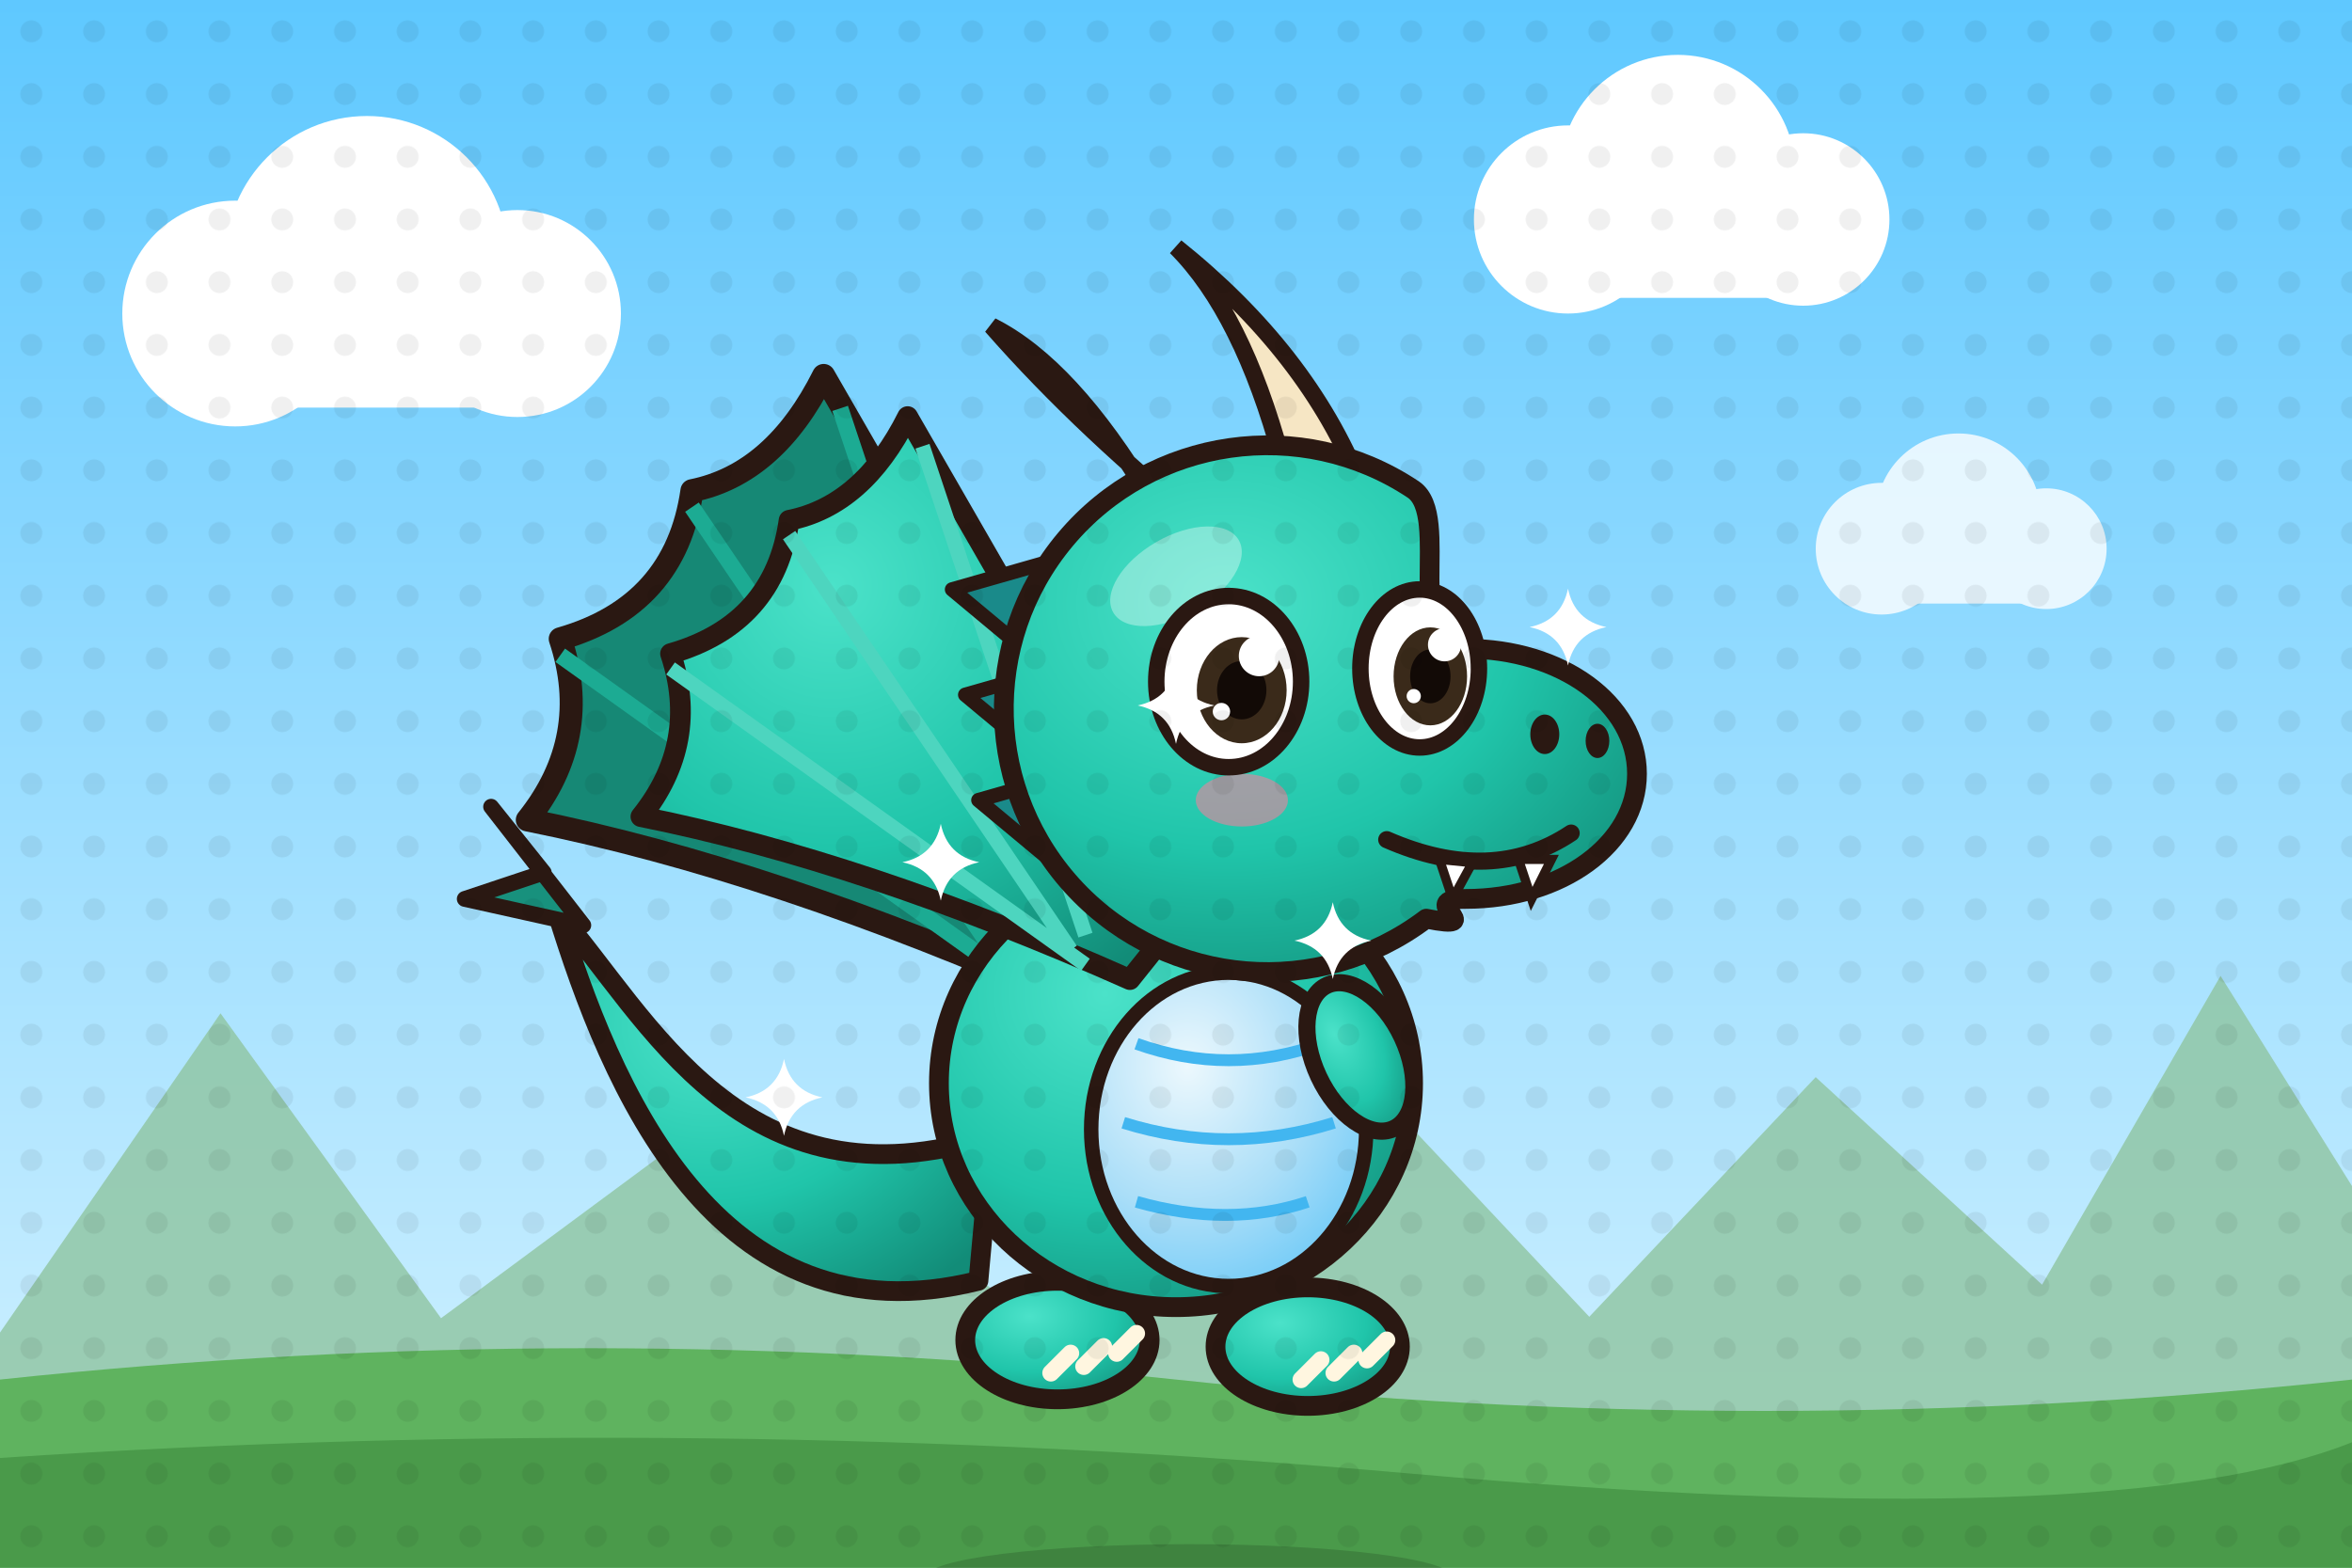
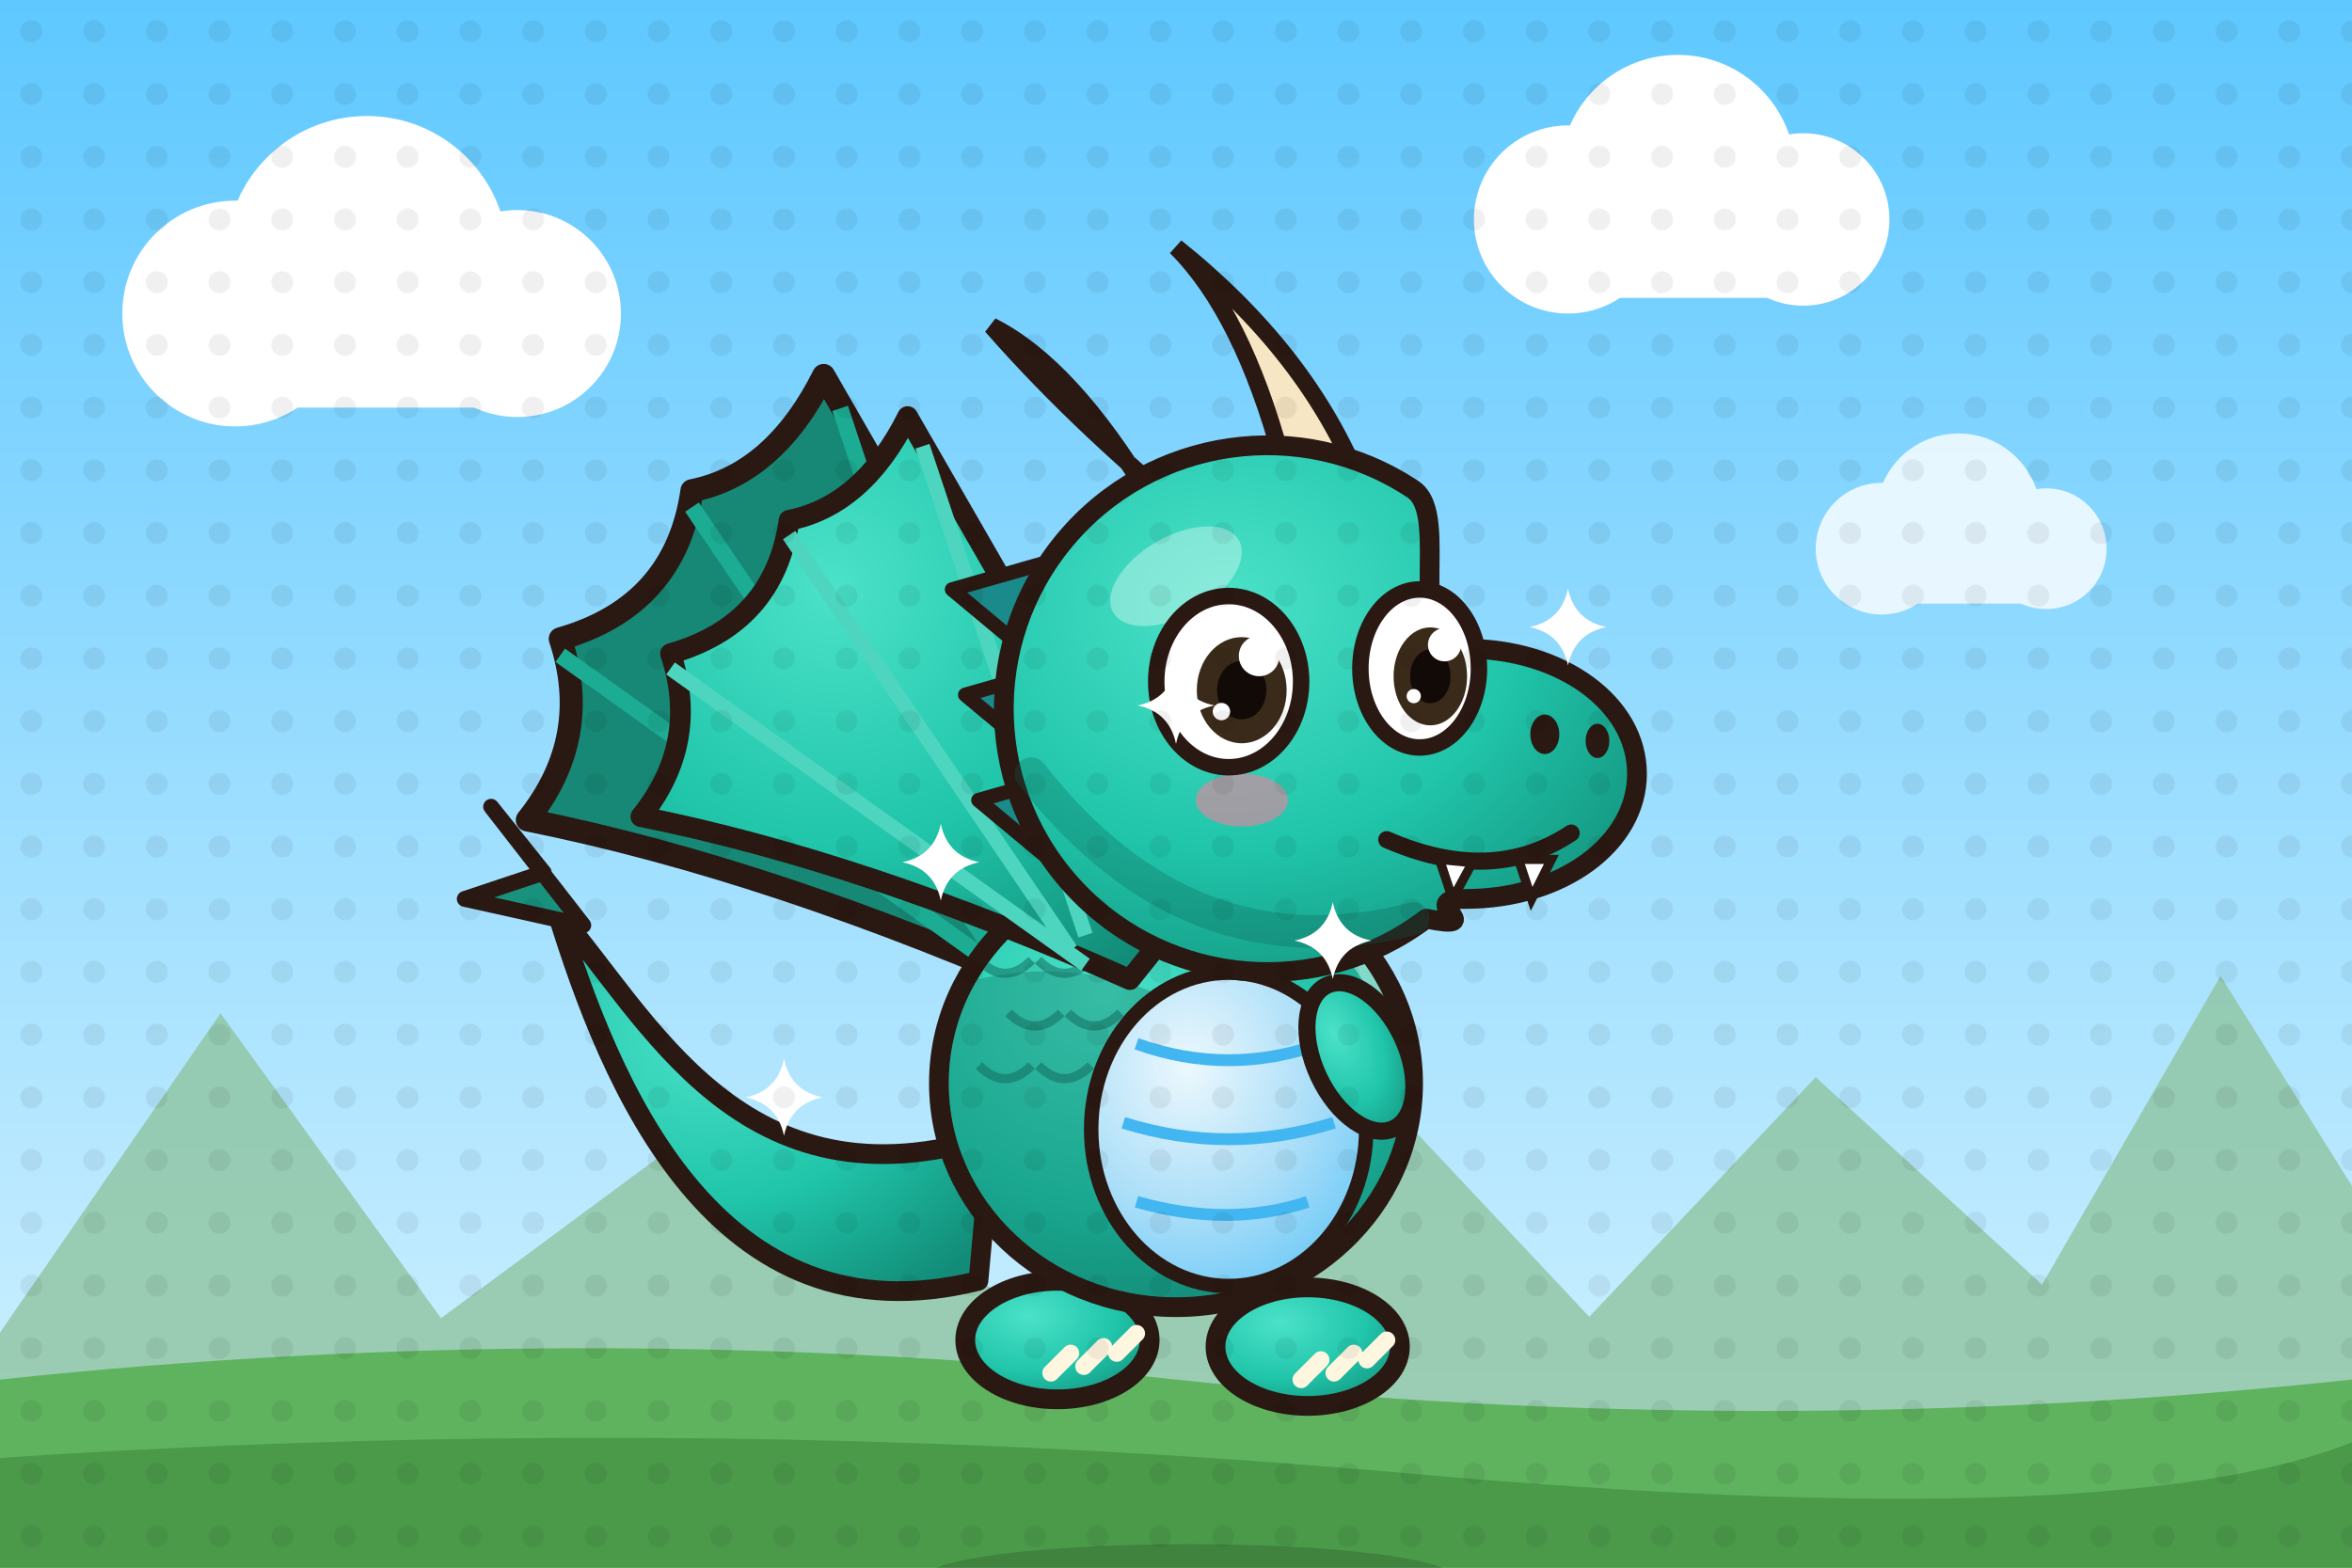
<svg xmlns="http://www.w3.org/2000/svg" viewBox="0 0 300 200" width="600" height="400">
  <defs>
-     <linearGradient id="lcg" x1="0" y1="0" x2="0" y2="1">
+     <linearGradient id="lej" x1="0" y1="0" x2="0" y2="1">
      <stop offset="0" stop-color="#5ec8ff" />
      <stop offset="1" stop-color="#d7f3ff" />
    </linearGradient>
-     <radialGradient id="vch" cx=".35" cy=".3" r=".85">
+     <radialGradient id="vek" cx=".35" cy=".3" r=".85">
      <stop offset="0" stop-color="hsl(170 72% 59%)" />
      <stop offset=".55" stop-color="hsl(170 72% 45%)" />
      <stop offset="1" stop-color="hsl(170 77% 31%)" />
    </radialGradient>
-     <radialGradient id="vci" cx=".35" cy=".3" r=".85">
+     <radialGradient id="vel" cx=".35" cy=".3" r=".85">
      <stop offset="0" stop-color="hsl(200 85% 96%)" />
      <stop offset=".55" stop-color="hsl(200 85% 82%)" />
      <stop offset="1" stop-color="hsl(200 90% 68%)" />
    </radialGradient>
-     <radialGradient id="vcj" cx=".35" cy=".3" r=".85">
+     <clipPath id="cbem">
+       <ellipse cx="0" cy="-45" rx="34.5" ry="32.5" />
+     </clipPath>
+     <radialGradient id="ven" cx=".35" cy=".3" r=".85">
      <stop offset="0" stop-color="hsl(170 72% 59%)" />
      <stop offset=".55" stop-color="hsl(170 72% 45%)" />
      <stop offset="1" stop-color="hsl(170 77% 31%)" />
    </radialGradient>
-     <pattern id="pck" width="8" height="8" patternUnits="userSpaceOnUse">
+     <pattern id="peo" width="8" height="8" patternUnits="userSpaceOnUse">
      <circle cx="4" cy="4" r="1.4" fill="#000" />
    </pattern>
  </defs>
-   <rect width="300" height="200" fill="url(#lcg)" />
+   <rect width="300" height="200" fill="url(#lej)" />
  <g opacity="1" fill="#fff">
    <circle cx="30" cy="40" r="14.4" />
    <circle cx="46.8" cy="32.8" r="18" />
    <circle cx="66" cy="40" r="13.2" />
    <rect x="30" y="40" width="36" height="12" />
  </g>
  <g opacity="1" fill="#fff">
    <circle cx="200" cy="28" r="12" />
    <circle cx="214" cy="22" r="15" />
    <circle cx="230" cy="28" r="11" />
    <rect x="200" y="28" width="30" height="10" />
  </g>
  <g opacity="0.8" fill="#fff">
    <circle cx="240" cy="70" r="8.4" />
    <circle cx="249.8" cy="65.8" r="10.5" />
    <circle cx="261" cy="70" r="7.7" />
    <rect x="240" y="70" width="21" height="7" />
  </g>
  <path d="M0 200 L0 170 L28.127 129.275 L56.254 168.172 L93.544 140.578 L130.835 167.55 L166.776 129.725 L202.716 167.99 L231.593 137.417 L260.47 163.892 L283.234 124.498 L305.998 160.9  L300 200 Z" fill="#8fc4a0" opacity="0.8" />
  <path d="M0 176 Q75 168 150 176 T300 176 V200 H0 Z" fill="#5fb35f" />
  <path d="M0 186 Q90 180 180 188 T300 184 V200 H0 Z" fill="#4a9a4a" />
  <g transform="translate(150 176) scale(0.84 0.84)">
    <ellipse cx="2" cy="30" rx="40" ry="5" fill="#000" opacity=".15" />
    <g transform="translate(-6 -70) scale(1.25)">
      <path d="M0 0 L-38 -66 Q-44 -54 -54 -52 Q-56 -38 -70 -34 Q-66 -22 -74 -12 Q-44 -6 -8 10Z" fill="hsl(170 72% 31%)" stroke="#2a1812" stroke-width="2.8" stroke-linejoin="round" />
      <path d="M-36 -62 L-14 4 M-54 -50 L-16 6 M-70 -32 L-14 8" stroke="hsl(170 72% 39%)" stroke-width="2" fill="none" />
    </g>
-     <path d="M-28 -37 C-66 -25 -80 -55 -94 -71 C-86 -45 -70 -5 -30 -15Z" fill="url(#vch)" stroke="#2a1812" stroke-width="3" stroke-linejoin="round" />
+     <path d="M-28 -37 C-66 -25 -80 -55 -94 -71 C-86 -45 -70 -5 -30 -15Z" fill="url(#vek)" stroke="#2a1812" stroke-width="3" stroke-linejoin="round" />
    <path d="M-90 -69 L-104 -87 L-96 -77 L-108 -73 Z" fill="hsl(170 72% 33%)" stroke="#2a1812" stroke-width="2.4" stroke-linejoin="round" />
-     <ellipse cx="-18" cy="-6" rx="14" ry="9" fill="url(#vch)" stroke="#2a1812" stroke-width="3" />
+     <ellipse cx="-18" cy="-6" rx="14" ry="9" fill="url(#vek)" stroke="#2a1812" stroke-width="3" />
    <path d="M-14 -2 l3 -3 M-9 -4 l3 -3 M-19 -1 l3 -3" stroke="#fff6e0" stroke-width="2.6" stroke-linecap="round" />
-     <ellipse cx="20" cy="-5" rx="14" ry="9" fill="url(#vch)" stroke="#2a1812" stroke-width="3" />
+     <ellipse cx="20" cy="-5" rx="14" ry="9" fill="url(#vek)" stroke="#2a1812" stroke-width="3" />
    <path d="M24 -1 l3 -3 M29 -3 l3 -3 M19 0 l3 -3" stroke="#fff6e0" stroke-width="2.6" stroke-linecap="round" />
-     <ellipse cx="0" cy="-45" rx="36" ry="34" fill="url(#vch)" stroke="#2a1812" stroke-width="3" />
-     <ellipse cx="8" cy="-38" rx="20.88" ry="23.8" fill="url(#vci)" stroke="#2a1812" stroke-width="2.2" />
+     <ellipse cx="0" cy="-45" rx="36" ry="34" fill="url(#vek)" stroke="#2a1812" stroke-width="3" />
+     <g clip-path="url(#cbem)">
+       <ellipse cx="-19.8" cy="-29.7" rx="37.8" ry="32.3" fill="hsl(170 78% 23%)" opacity=".32" />
+       <path d="M-29.92 -63.7 q4 4 8 0" stroke="hsl(170 72% 25%)" stroke-width="1.4" fill="none" opacity=".55" />
+       <path d="M-20.92 -63.7 q4 4 8 0" stroke="hsl(170 72% 25%)" stroke-width="1.4" fill="none" opacity=".55" />
+       <path d="M-11.92 -63.7 q4 4 8 0" stroke="hsl(170 72% 25%)" stroke-width="1.4" fill="none" opacity=".55" />
+       <path d="M-25.42 -55.7 q4 4 8 0" stroke="hsl(170 72% 25%)" stroke-width="1.4" fill="none" opacity=".55" />
+       <path d="M-16.42 -55.7 q4 4 8 0" stroke="hsl(170 72% 25%)" stroke-width="1.4" fill="none" opacity=".55" />
+       <path d="M-7.42 -55.7 q4 4 8 0" stroke="hsl(170 72% 25%)" stroke-width="1.4" fill="none" opacity=".55" />
+       <path d="M-29.92 -47.7 q4 4 8 0" stroke="hsl(170 72% 25%)" stroke-width="1.4" fill="none" opacity=".55" />
+       <path d="M-20.92 -47.7 q4 4 8 0" stroke="hsl(170 72% 25%)" stroke-width="1.4" fill="none" opacity=".55" />
+       <path d="M-11.92 -47.7 q4 4 8 0" stroke="hsl(170 72% 25%)" stroke-width="1.4" fill="none" opacity=".55" />
+       <path d="M9 -76.28 Q30.6 -68.8 34.2 -48.4" stroke="#fff" stroke-width="2.4" fill="none" opacity=".45" stroke-linecap="round" />
+     </g>
+     <ellipse cx="8" cy="-38" rx="20.88" ry="23.8" fill="url(#vel)" stroke="#2a1812" stroke-width="2.2" />
    <path d="M-6 -51 Q8 -46 22 -51 M-8 -39 Q8 -34 24 -39 M-6 -27 Q8 -23 20 -27" stroke="hsl(200 85% 60%)" stroke-width="1.8" fill="none" />
    <g transform="translate(2 -72) scale(1.125)">
-       <path d="M0 0 L-38 -66 Q-44 -54 -54 -52 Q-56 -38 -70 -34 Q-66 -22 -74 -12 Q-44 -6 -8 10Z" fill="url(#vcj)" stroke="#2a1812" stroke-width="2.8" stroke-linejoin="round" />
+       <path d="M0 0 L-38 -66 Q-44 -54 -54 -52 Q-56 -38 -70 -34 Q-66 -22 -74 -12 Q-44 -6 -8 10Z" fill="url(#ven)" stroke="#2a1812" stroke-width="2.8" stroke-linejoin="round" />
      <path d="M-36 -62 L-14 4 M-54 -50 L-16 6 M-70 -32 L-14 8" stroke="hsl(170 62% 57%)" stroke-width="2" fill="none" />
    </g>
-     <ellipse cx="28" cy="-49" rx="7" ry="12" transform="rotate(-25 28 -49)" fill="url(#vch)" stroke="#2a1812" stroke-width="2.6" />
+     <ellipse cx="28" cy="-49" rx="7" ry="12" transform="rotate(-25 28 -49)" fill="url(#vek)" stroke="#2a1812" stroke-width="2.6" />
    <path d="M-4 -134 Q-16 -154 -28 -160 Q-14 -144 6 -128Z" fill="#f6e6c4" stroke="#2a1812" stroke-width="2.6" />
    <path d="M16 -140 Q10 -162 0 -172 Q20 -156 28 -136Z" fill="#f6e6c4" stroke="#2a1812" stroke-width="2.6" />
    <path d="M-20 -124 l-14 4 l12 10z" fill="#1a8a8a" stroke="#2a1812" stroke-width="2.2" stroke-linejoin="round" />
    <path d="M-18 -108 l-14 4 l12 10z" fill="#1a8a8a" stroke="#2a1812" stroke-width="2.2" stroke-linejoin="round" />
    <path d="M-16 -92 l-14 4 l12 10z" fill="#1a8a8a" stroke="#2a1812" stroke-width="2.2" stroke-linejoin="round" />
-     <path d="M36,-135.2 A40 40 0 1 0 38,-70 C48 -68 36 -73 44 -73 C58.56 -73 70 -81.36 70 -92 C70 -102.64 58.56 -111 44 -111 C34 -111 42 -131.2 36,-135.2Z" fill="url(#vch)" stroke="#2a1812" stroke-width="3" stroke-linejoin="round" />
+     <path d="M36,-135.2 A40 40 0 1 0 38,-70 C48 -68 36 -73 44 -73 C58.56 -73 70 -81.36 70 -92 C70 -102.64 58.56 -111 44 -111 C34 -111 42 -131.2 36,-135.2Z" fill="url(#vek)" stroke="#2a1812" stroke-width="3" stroke-linejoin="round" />
    <ellipse cx="0" cy="-122" rx="11" ry="6" fill="#fff" opacity=".35" transform="rotate(-30 0 -122)" />
+     <path d="M-22 -92 Q2 -61.2 36 -70" stroke="hsl(170 78% 21%)" stroke-width="5" fill="none" opacity=".28" stroke-linecap="round" />
    <ellipse cx="56" cy="-98" rx="2.2" ry="3" fill="#2a1812" />
    <ellipse cx="64" cy="-97" rx="1.8" ry="2.6" fill="#2a1812" />
    <ellipse cx="10" cy="-88" rx="7" ry="4" fill="#ff7a9a" opacity=".55" />
    <ellipse cx="8" cy="-106" rx="11" ry="13" fill="#fff" stroke="#2a1812" stroke-width="2.5" />
    <ellipse cx="9.98" cy="-104.7" rx="6.82" ry="8.06" fill="#3a2a1a" />
    <ellipse cx="9.98" cy="-104.7" rx="3.751" ry="4.433" fill="#120a06" />
    <circle cx="12.62" cy="-109.9" r="3.08" fill="#fff" />
    <circle cx="6.9" cy="-101.45" r="1.32" fill="#fff" />
    <ellipse cx="37" cy="-108" rx="9" ry="12" fill="#fff" stroke="#2a1812" stroke-width="2.5" />
    <ellipse cx="38.62" cy="-106.8" rx="5.58" ry="7.44" fill="#3a2a1a" />
    <ellipse cx="38.62" cy="-106.8" rx="3.069" ry="4.092" fill="#120a06" />
    <circle cx="40.78" cy="-111.6" r="2.52" fill="#fff" />
    <circle cx="36.1" cy="-103.8" r="1.08" fill="#fff" />
    <path d="M32 -82 Q48 -75 60 -83" stroke="#2a1812" stroke-width="2.6" fill="none" stroke-linecap="round" />
    <path d="M40 -79 l2 6 l3 -5.5z M52 -79 l2 6 l3 -6z" fill="#fff" stroke="#2a1812" stroke-width="1.4" />
  </g>
  <path d="M120 105.1 Q120.84 109.16 124.9 110 Q120.84 110.84 120 114.9 Q119.16 110.84 115.1 110 Q119.16 109.16 120 105.1 Z" fill="#fff" />
  <path d="M170 115.1 Q170.84 119.16 174.9 120 Q170.84 120.84 170 124.9 Q169.16 120.84 165.1 120 Q169.16 119.16 170 115.1 Z" fill="#fff" />
  <path d="M150 85.1 Q150.84 89.16 154.9 90 Q150.84 90.84 150 94.9 Q149.16 90.84 145.1 90 Q149.16 89.16 150 85.1 Z" fill="#fff" />
  <path d="M200 75.1 Q200.84 79.16 204.9 80 Q200.84 80.84 200 84.9 Q199.16 80.84 195.1 80 Q199.16 79.16 200 75.1 Z" fill="#fff" />
  <path d="M100 135.1 Q100.84 139.16 104.9 140 Q100.84 140.84 100 144.9 Q99.16 140.84 95.1 140 Q99.16 139.16 100 135.1 Z" fill="#fff" />
-   <rect width="300" height="200" fill="url(#pck)" opacity="0.06" />
+   <rect width="300" height="200" fill="url(#peo)" opacity="0.06" />
</svg>
